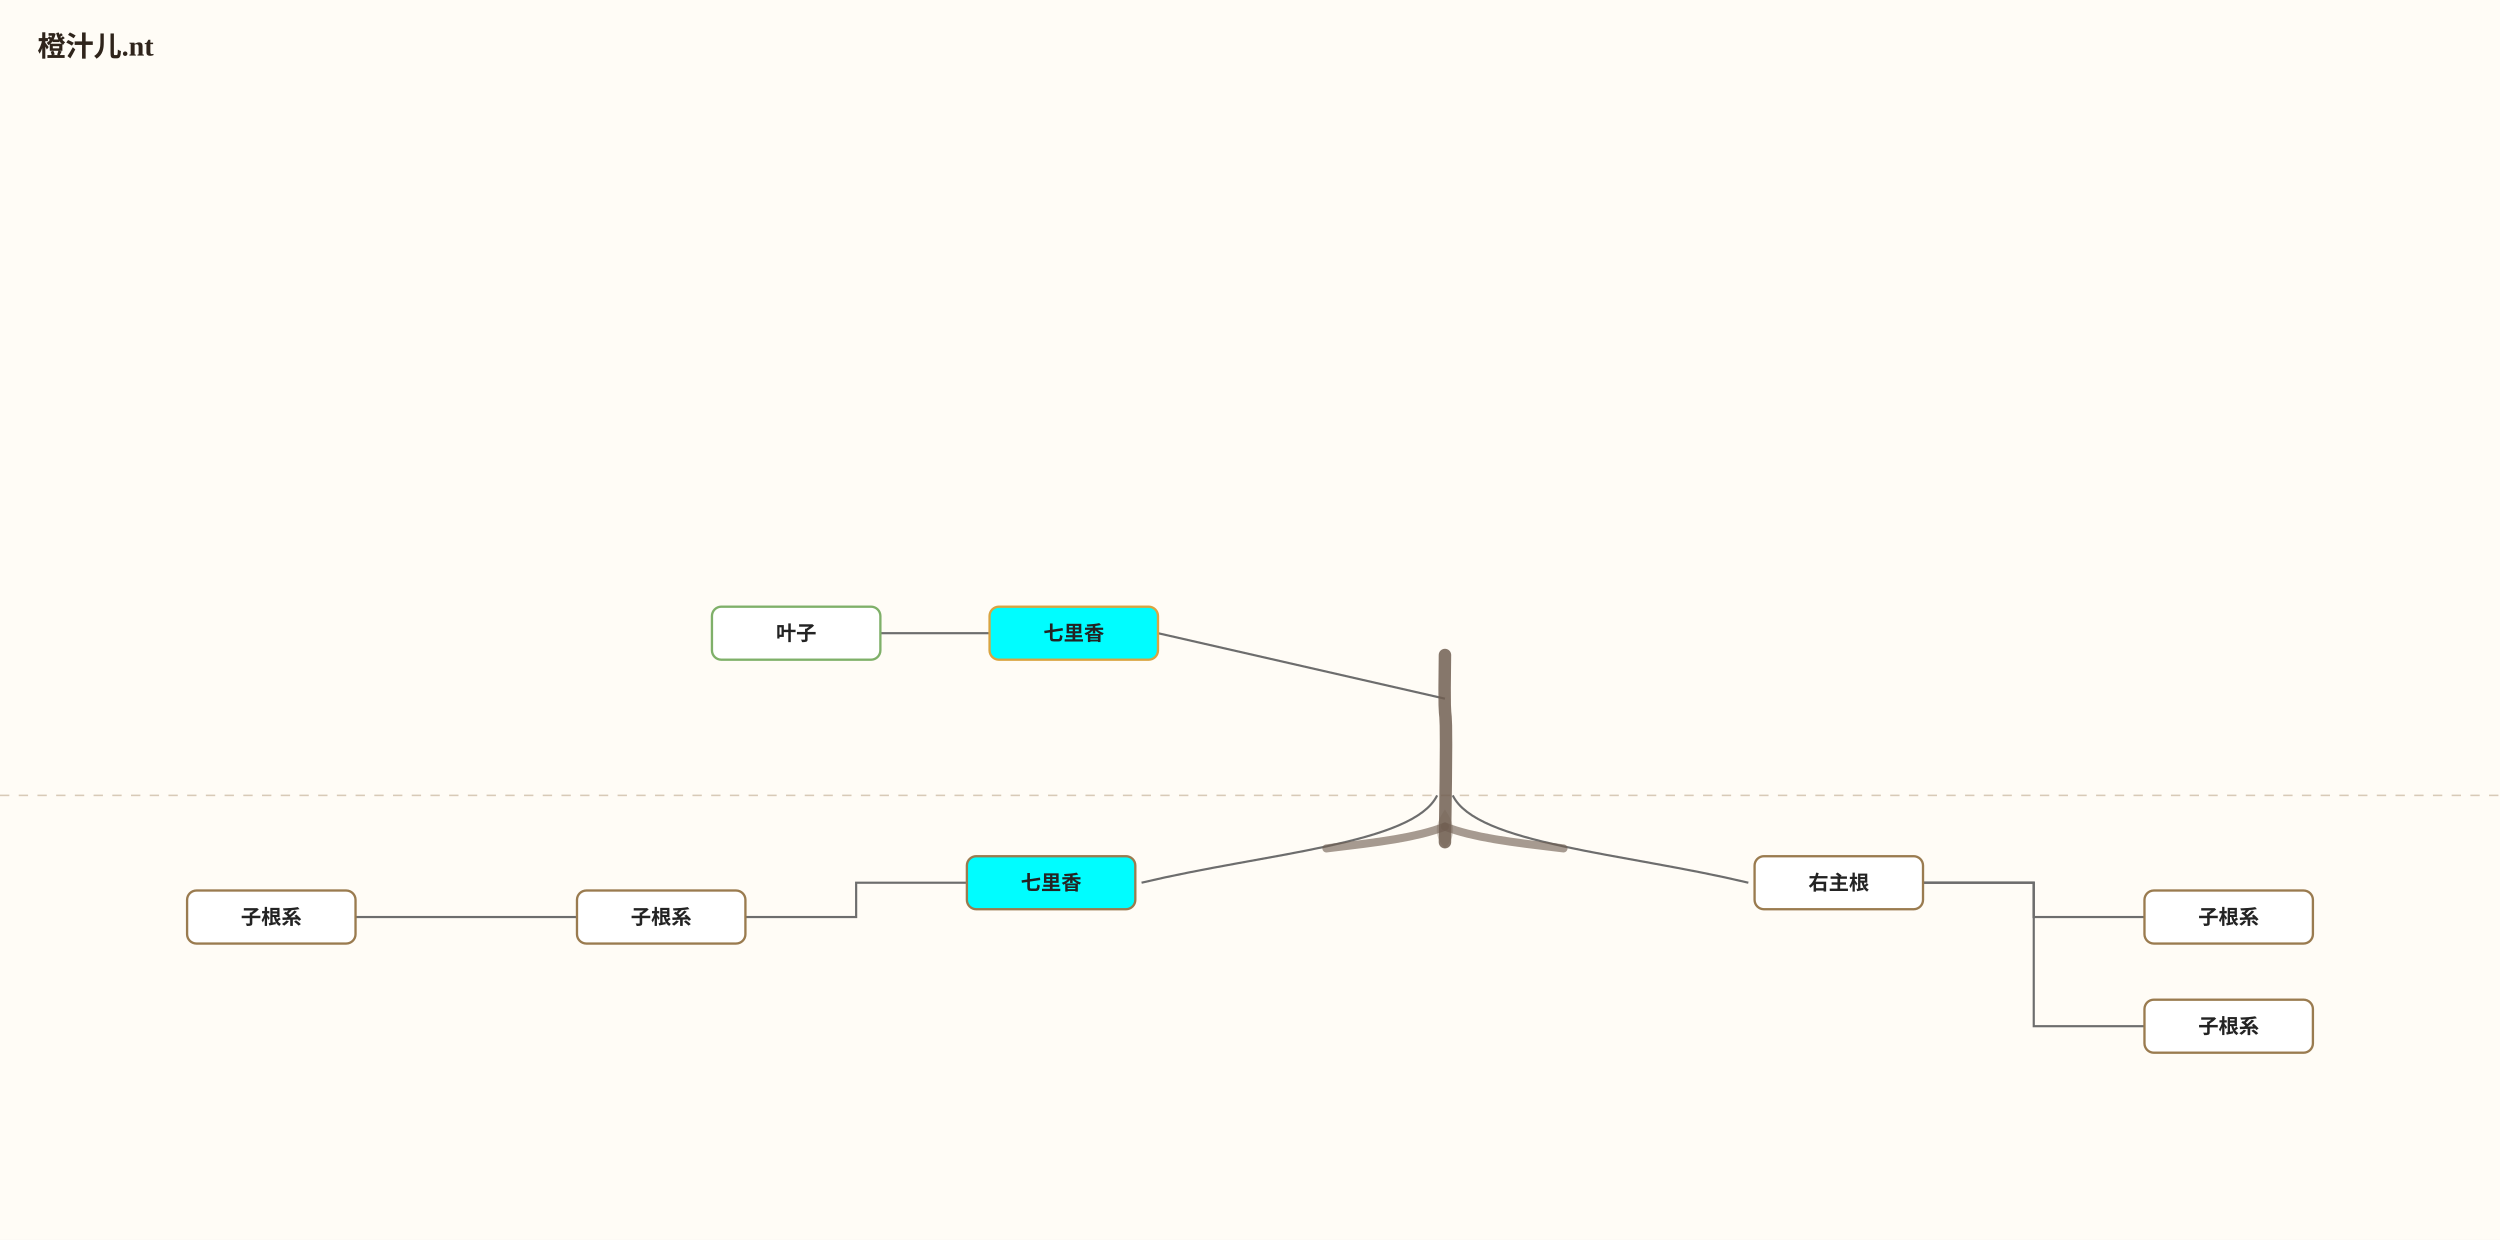
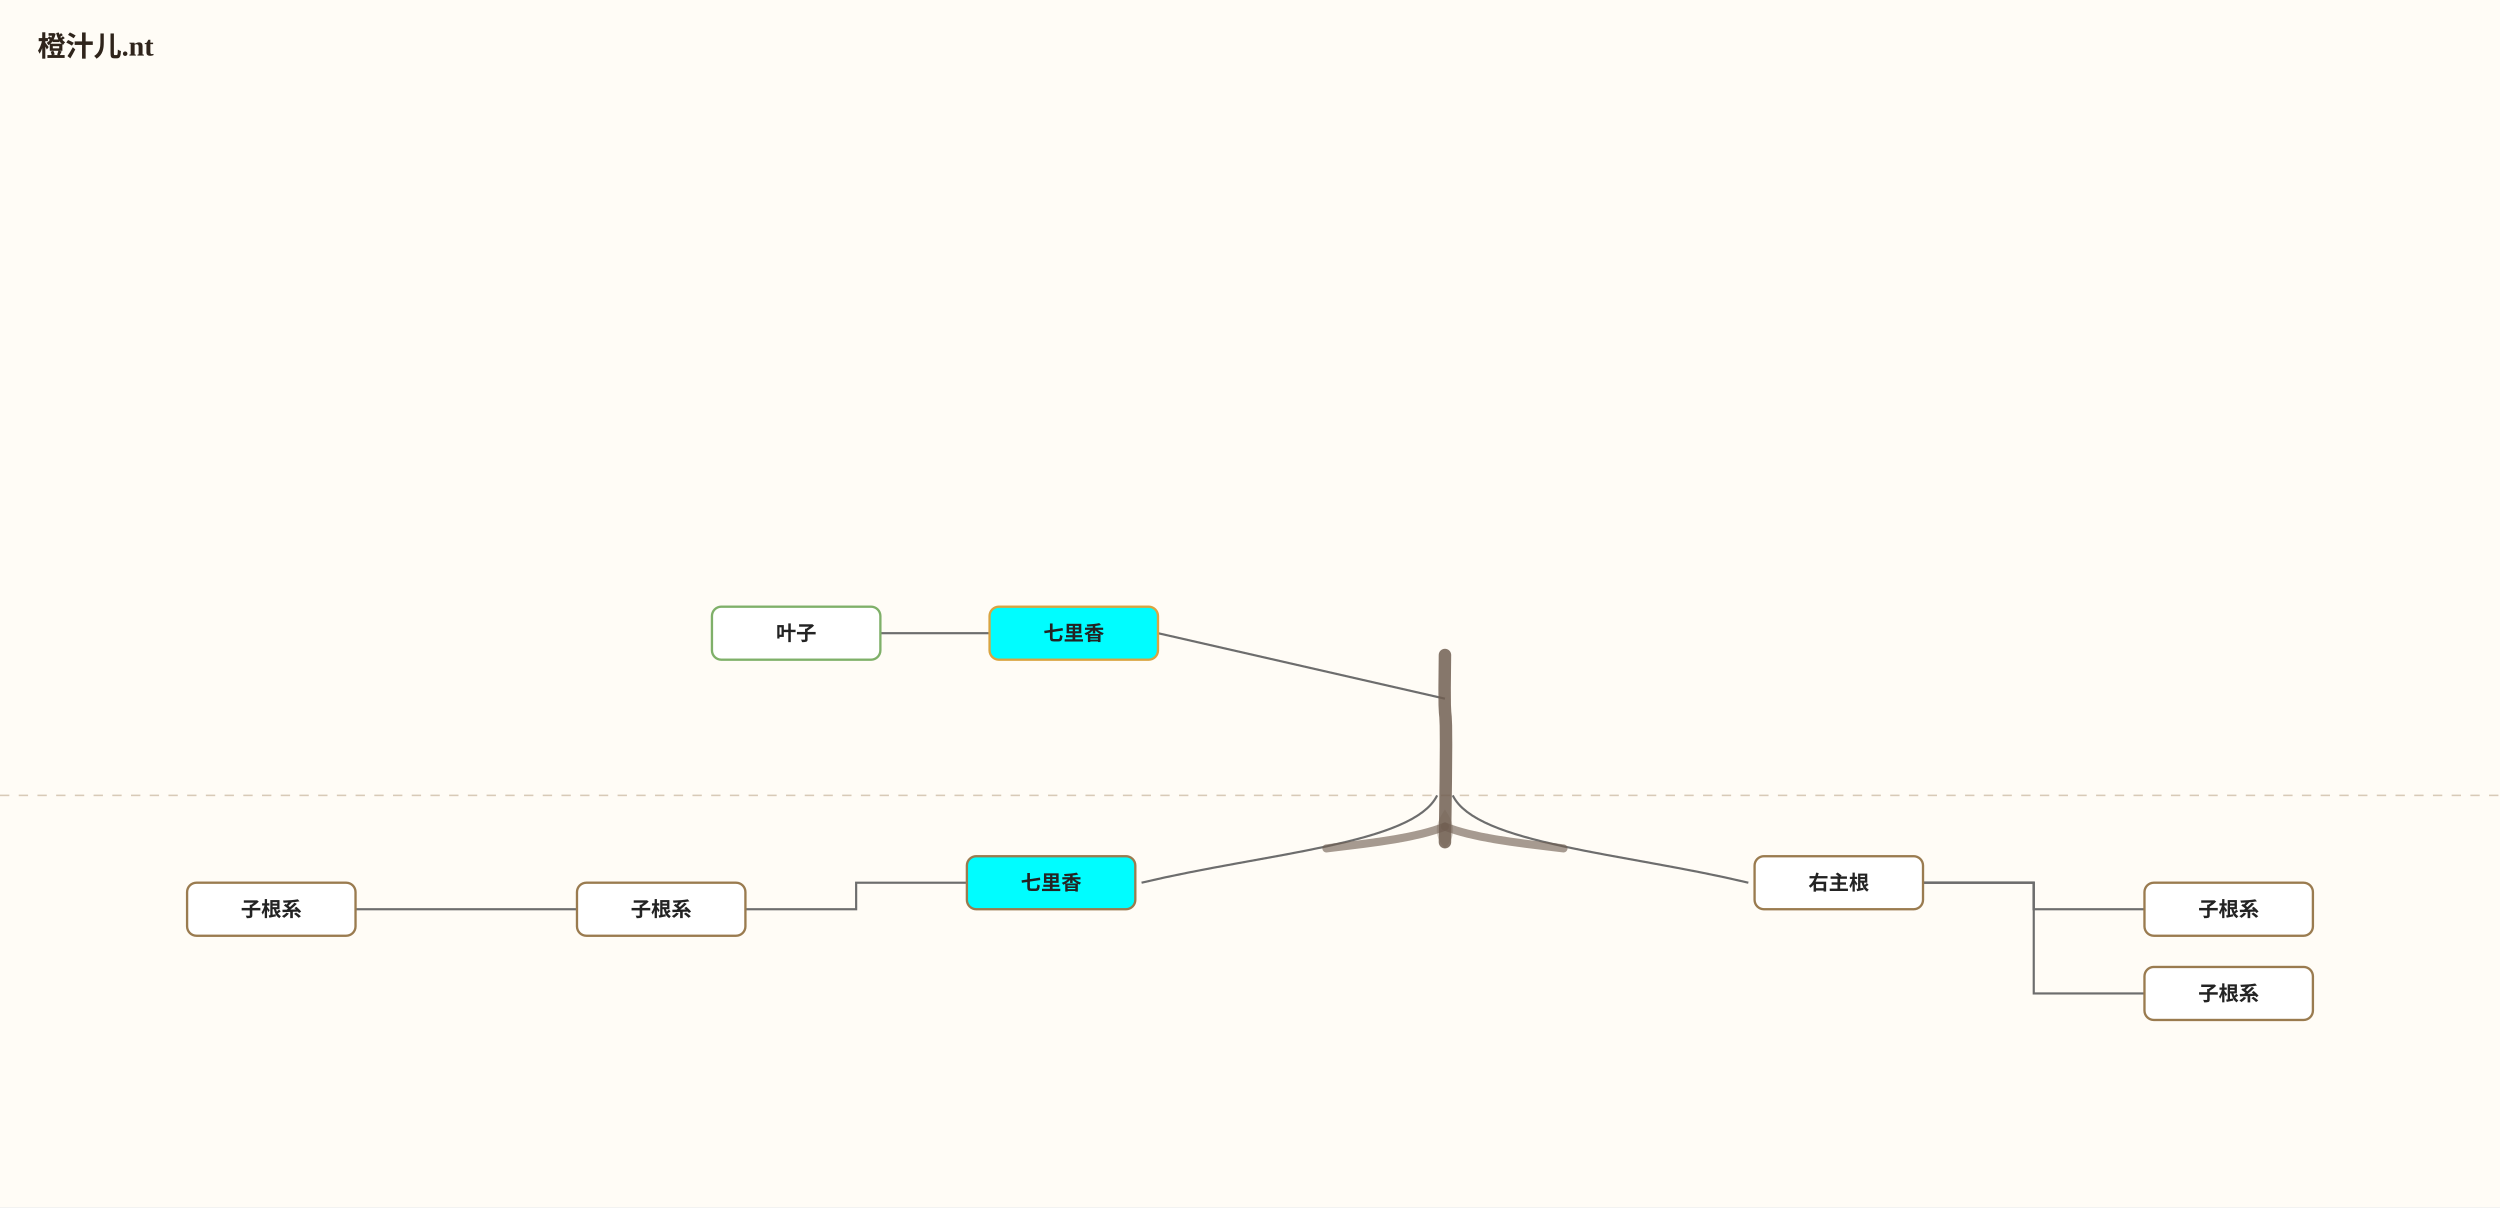
- <svg xmlns="http://www.w3.org/2000/svg" viewBox="-476.5 -120 1603 795" width="1603" height="795">
-   <rect x="-476.5" y="-120" width="1603" height="795" fill="#fffcf6" />
+ <svg xmlns="http://www.w3.org/2000/svg" viewBox="-476.5 -120 1603 774" width="1603" height="774">
+   <rect x="-476.5" y="-120" width="1603" height="774" fill="#fffcf6" />
  <text x="-452.5" y="-84" font-size="18" font-weight="700" fill="#2f241b">橙汁儿.nt</text>
  <line x1="-476.5" y1="390" x2="1126.5" y2="390" stroke="#d8cab7" stroke-dasharray="6 6" />
  <path d="M 455 390 C 470.163 421.36, 564.931 426.96, 644.537 446" fill="none" stroke="#6d6d6d" stroke-width="1.4" />
-   <path d="M 756.537 446 L 827.537 446 L 827.537 468 L 898.537 468" fill="none" stroke="#6d6d6d" stroke-width="1.4" />
-   <path d="M 756.537 446 L 827.537 446 L 827.537 538 L 898.537 538" fill="none" stroke="#6d6d6d" stroke-width="1.4" />
+   <path d="M 756.537 446 L 827.537 446 L 827.537 463 L 898.537 463" fill="none" stroke="#6d6d6d" stroke-width="1.4" />
+   <path d="M 756.537 446 L 827.537 446 L 827.537 517 L 898.537 517" fill="none" stroke="#6d6d6d" stroke-width="1.4" />
  <path d="M 445 390 C 429.837 421.36, 335.069 426.96, 255.463 446" fill="none" stroke="#6d6d6d" stroke-width="1.4" />
-   <path d="M 143.463 446 L 72.463 446 L 72.463 468 L 1.463 468" fill="none" stroke="#6d6d6d" stroke-width="1.4" />
-   <path d="M -106.537 468 L -177.537 468 L -177.537 468 L -248.537 468" fill="none" stroke="#6d6d6d" stroke-width="1.4" />
+   <path d="M 143.463 446 L 72.463 446 L 72.463 463 L 1.463 463" fill="none" stroke="#6d6d6d" stroke-width="1.4" />
+   <path d="M -106.537 463 L -177.537 463 L -177.537 463 L -248.537 463" fill="none" stroke="#6d6d6d" stroke-width="1.4" />
  <path d="M 450 328 L 266 286" fill="none" stroke="#6d6d6d" stroke-width="1.4" />
  <path d="M 158 286 L 123 286 L 123 286 L 88 286" fill="none" stroke="#6d6d6d" stroke-width="1.4" />
  <path d="M 450 300 C 449 374, 452 292, 450 420" fill="none" stroke="#705e51" stroke-width="8" stroke-linecap="round" opacity="0.84" />
  <path d="M 450 410 C 432 417, 408 420, 374 424" fill="none" stroke="#705e51" stroke-width="5.2" stroke-linecap="round" opacity="0.62" />
  <path d="M 450 410 C 468 417, 492 420, 526 424" fill="none" stroke="#705e51" stroke-width="5.2" stroke-linecap="round" opacity="0.62" />
  <path d="M 450 399 C 444 408, 442 415, 450 424 C 458 415, 456 408, 450 399" fill="rgba(112, 94, 81, 0.28)" stroke="none" />
  <g transform="translate(702.5369 446)">
    <rect x="-54" y="-17" width="108" height="34" rx="6" fill="#ffffff" stroke="#9a7b4f" stroke-width="1.5" />
    <text text-anchor="middle" dominant-baseline="middle" font-size="13" font-weight="700" fill="#232323">右主根</text>
  </g>
-   <g transform="translate(952.5369 468)">
+   <g transform="translate(952.5369 463)">
    <rect x="-54" y="-17" width="108" height="34" rx="6" fill="#ffffff" stroke="#9a7b4f" stroke-width="1.5" />
    <text text-anchor="middle" dominant-baseline="middle" font-size="13" font-weight="700" fill="#232323">子根系</text>
  </g>
-   <g transform="translate(952.5369 538)">
+   <g transform="translate(952.5369 517)">
    <rect x="-54" y="-17" width="108" height="34" rx="6" fill="#ffffff" stroke="#9a7b4f" stroke-width="1.5" />
    <text text-anchor="middle" dominant-baseline="middle" font-size="13" font-weight="700" fill="#232323">子根系</text>
  </g>
  <g transform="translate(197.4631 446)">
    <rect x="-54" y="-17" width="108" height="34" rx="6" fill="#00fdff" stroke="#9a7b4f" stroke-width="1.5" />
    <text text-anchor="middle" dominant-baseline="middle" font-size="13" font-weight="700" fill="#232323">七里香</text>
  </g>
-   <g transform="translate(-52.5369 468)">
+   <g transform="translate(-52.5369 463)">
    <rect x="-54" y="-17" width="108" height="34" rx="6" fill="#ffffff" stroke="#9a7b4f" stroke-width="1.5" />
    <text text-anchor="middle" dominant-baseline="middle" font-size="13" font-weight="700" fill="#232323">子根系</text>
  </g>
-   <g transform="translate(-302.5369 468)">
+   <g transform="translate(-302.5369 463)">
    <rect x="-54" y="-17" width="108" height="34" rx="6" fill="#ffffff" stroke="#9a7b4f" stroke-width="1.5" />
    <text text-anchor="middle" dominant-baseline="middle" font-size="13" font-weight="700" fill="#232323">子根系</text>
  </g>
  <g transform="translate(212 286)">
    <rect x="-54" y="-17" width="108" height="34" rx="6" fill="#00fdff" stroke="#d9a441" stroke-width="1.5" />
    <text text-anchor="middle" dominant-baseline="middle" font-size="13" font-weight="700" fill="#232323">七里香</text>
  </g>
  <g transform="translate(34 286)">
    <rect x="-54" y="-17" width="108" height="34" rx="6" fill="#ffffff" stroke="#7fb069" stroke-width="1.5" />
    <text text-anchor="middle" dominant-baseline="middle" font-size="13" font-weight="700" fill="#232323">叶子</text>
  </g>
</svg>
